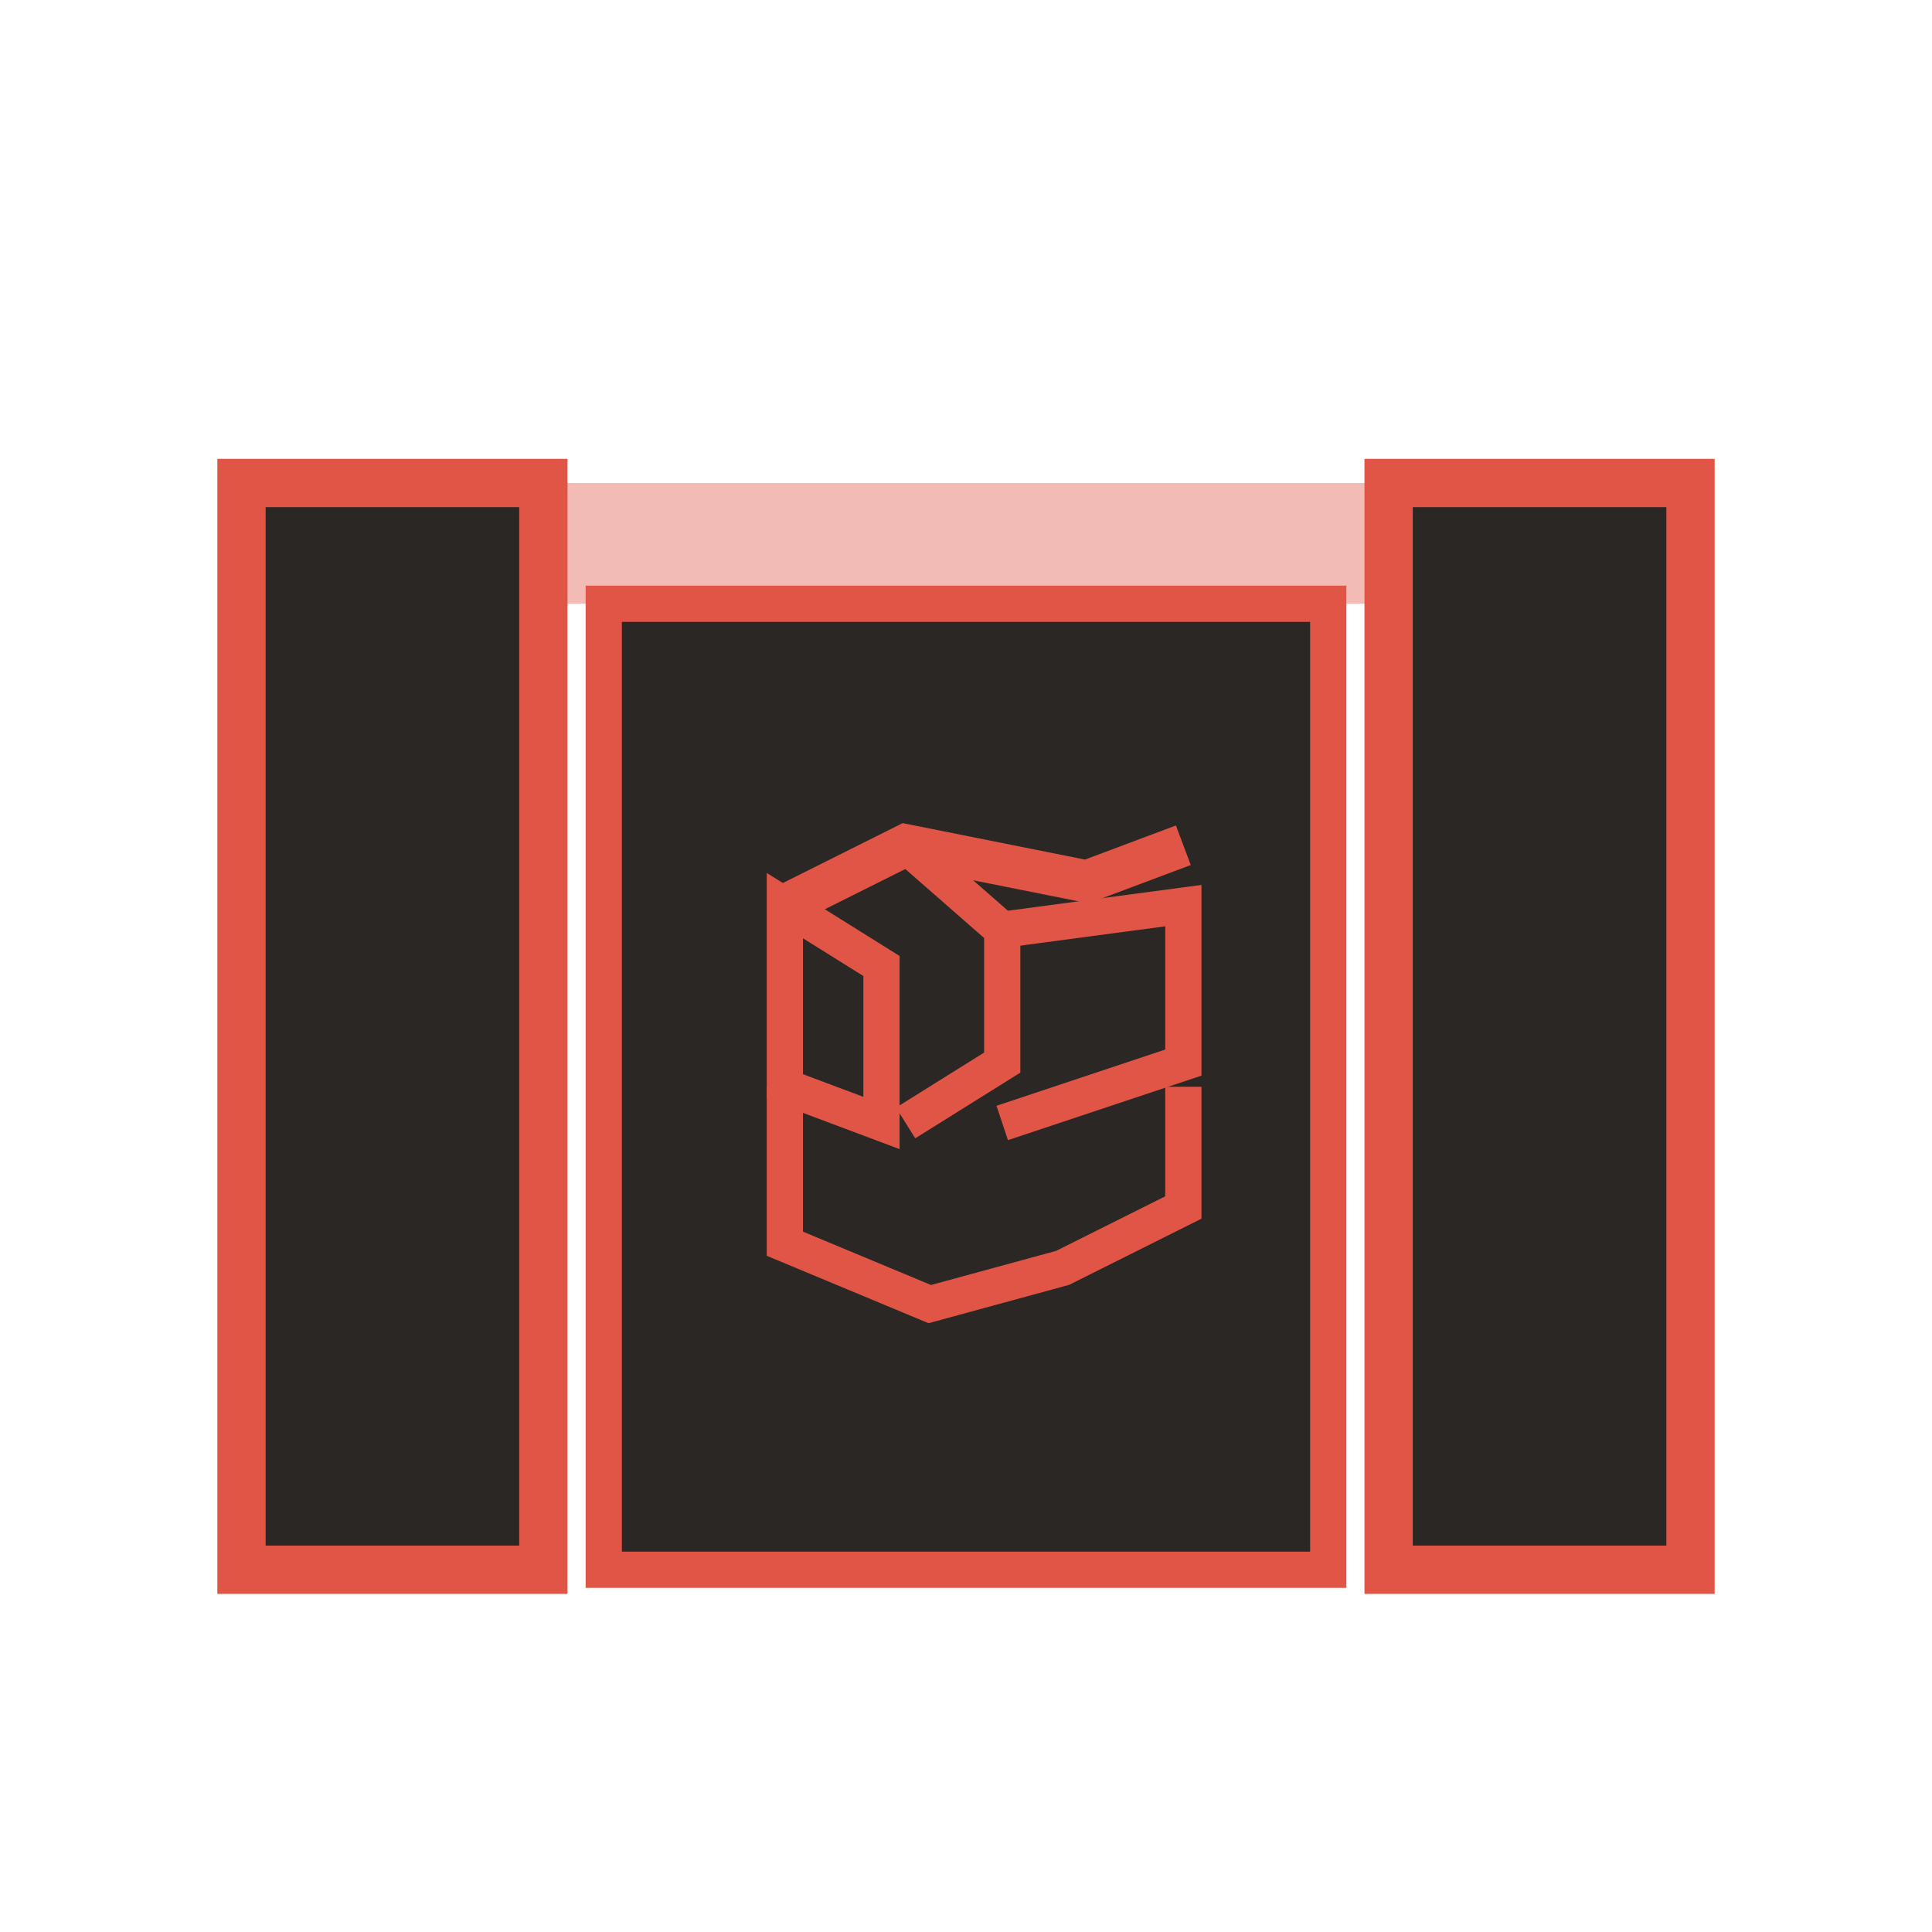
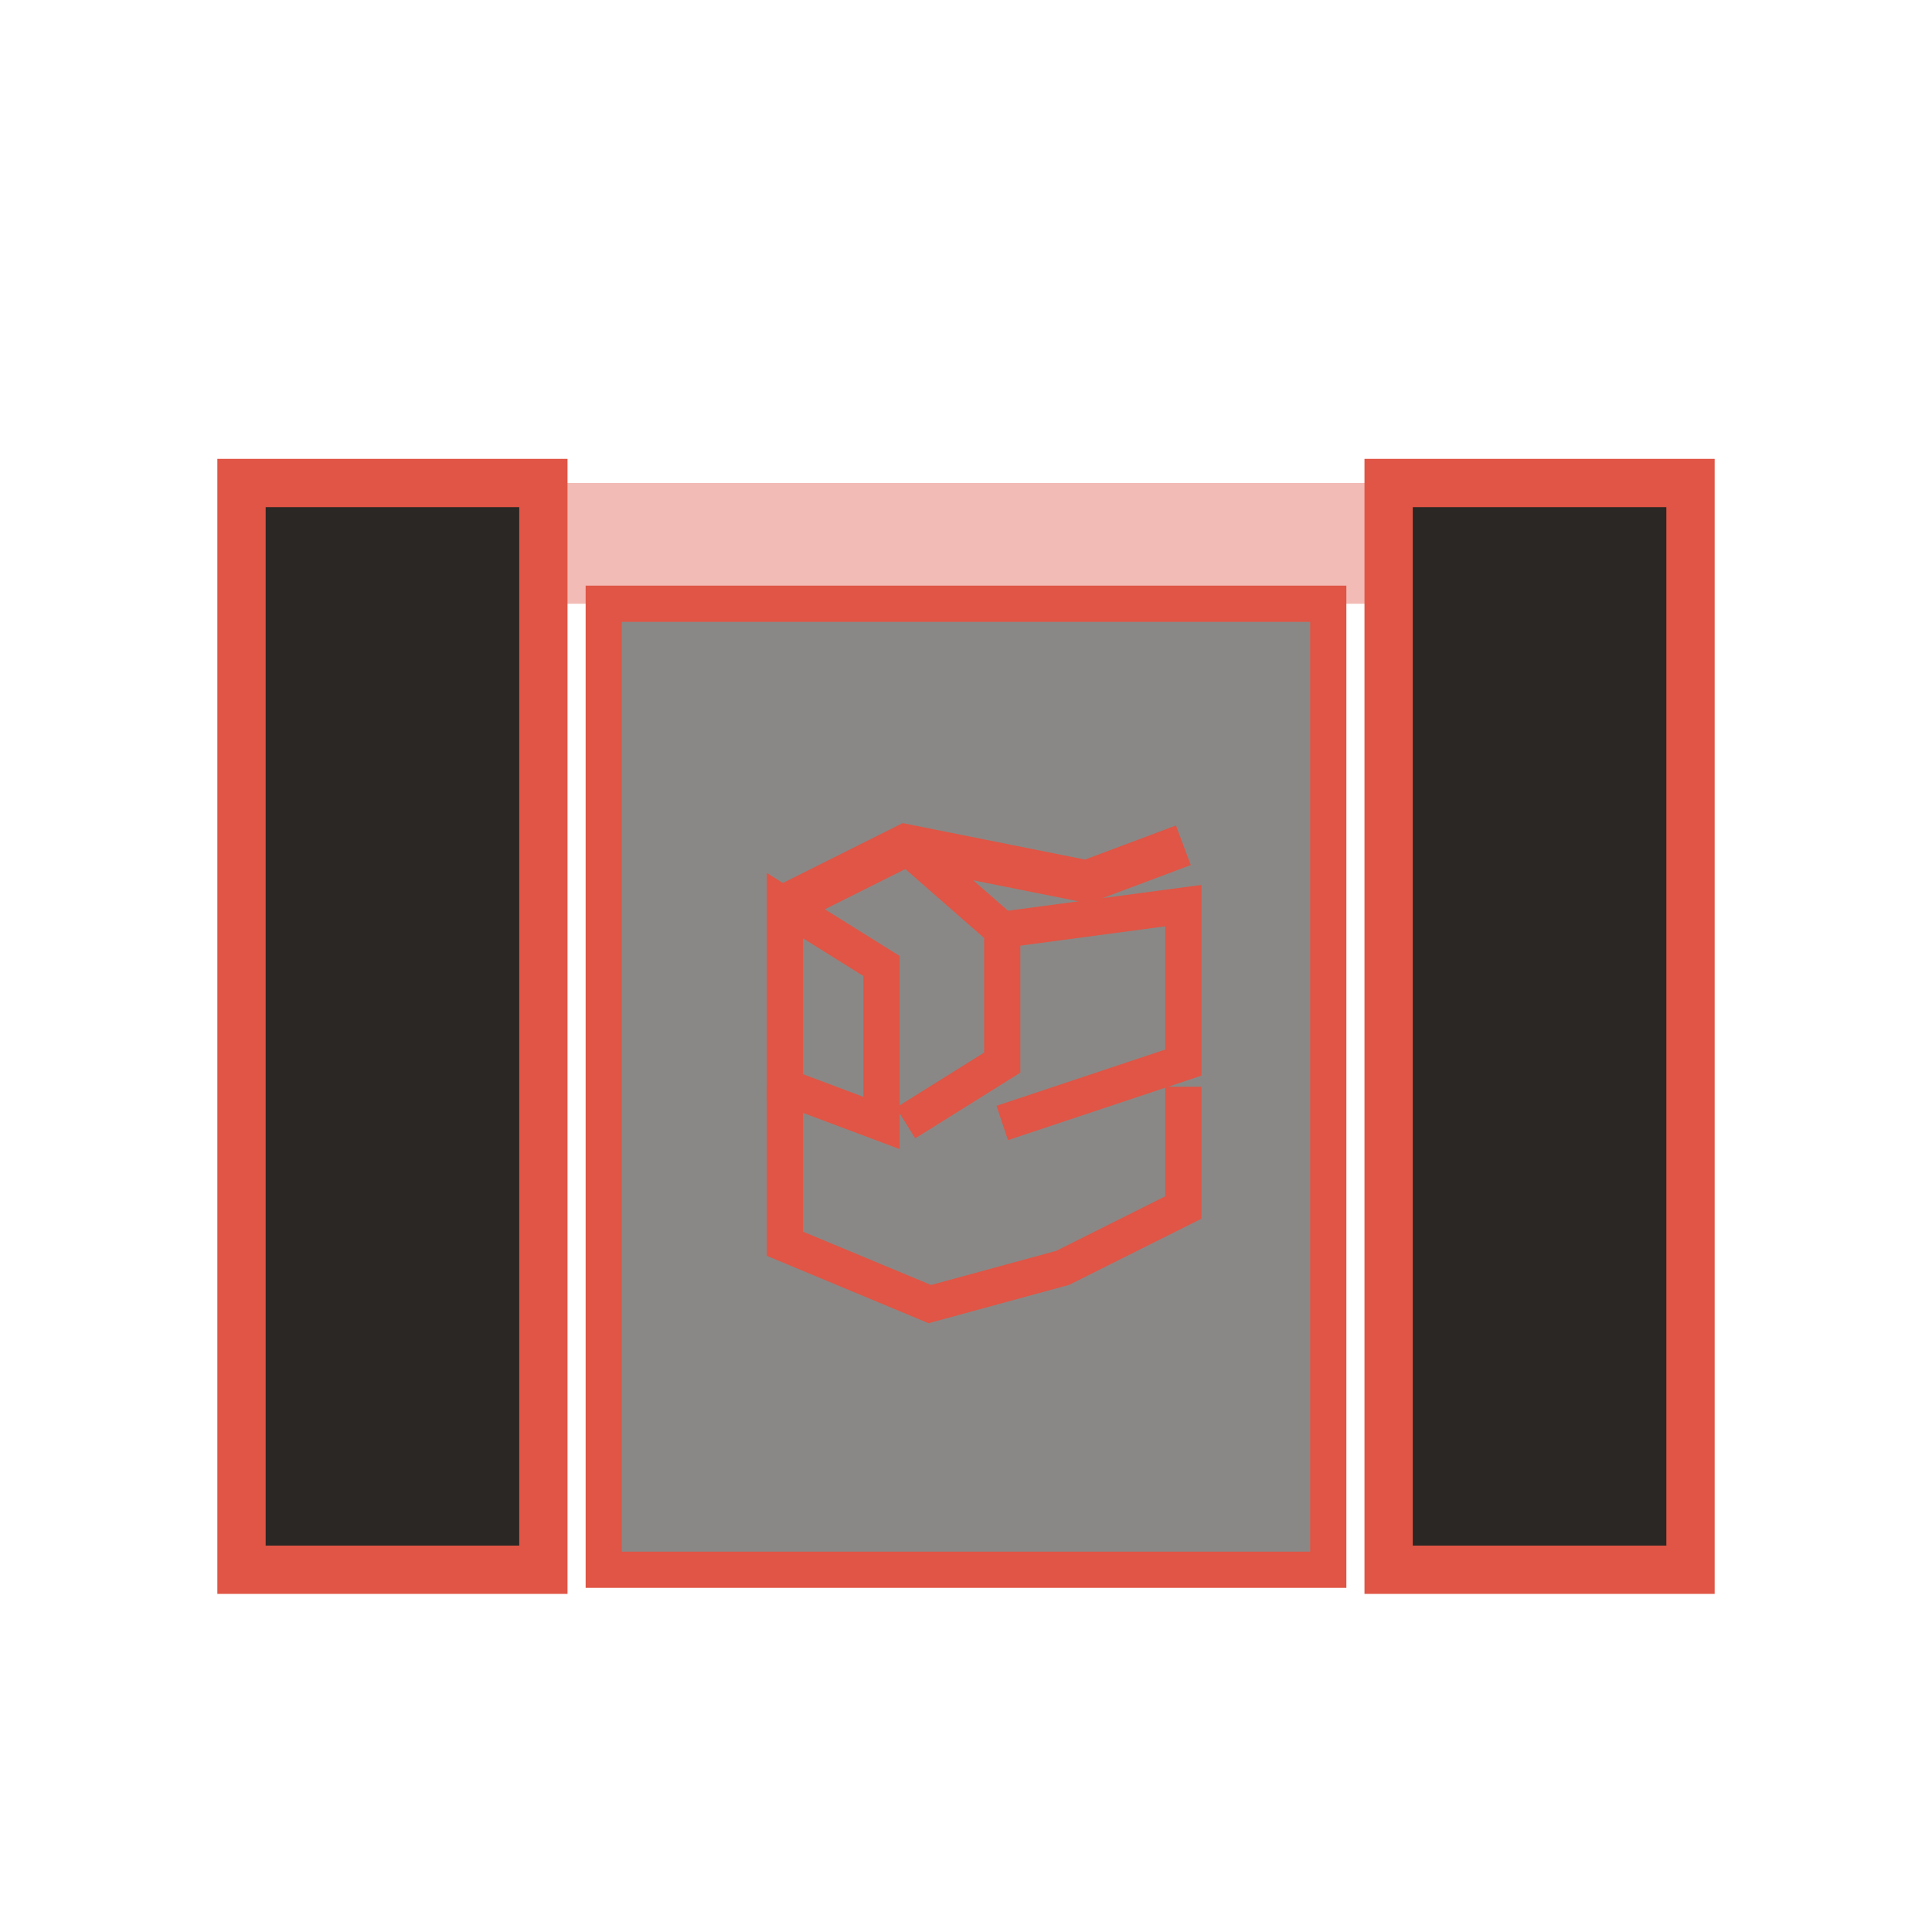
<svg xmlns="http://www.w3.org/2000/svg" viewBox="0 0 16 16">
  <rect x="2" y="4" width="2.5" height="9" fill="#2A2724" stroke="#E05545" stroke-width="0.4" />
  <rect x="11.5" y="4" width="2.5" height="9" fill="#2A2724" stroke="#E05545" stroke-width="0.4" />
  <rect x="4.5" y="4" width="7" height="1" fill="#E05545" opacity="0.4" />
-   <rect x="5" y="5" width="6" height="8" fill="#2A2724" stroke="#E05545" stroke-width="0.3" />
+   <rect x="5" y="5" width="6" height="8" fill="#2A2724" fill-opacity="0.55" stroke="#E05545" stroke-width="0.3" />
  <path d="M6.5 7.5l1-0.5 1.5 0.3 0.8-0.3" fill="none" stroke="#E05545" stroke-width="0.35" />
  <path d="M6.5 7.5v1.5l0.8 0.3v-1.3z" fill="none" stroke="#E05545" stroke-width="0.3" />
  <path d="M7.5 7l0.8 0.7v1.1l-0.8 0.5" fill="none" stroke="#E05545" stroke-width="0.3" />
  <path d="M8.3 7.7l1.5-0.2v1.3l-1.5 0.5" fill="none" stroke="#E05545" stroke-width="0.3" />
  <path d="M6.5 9v1.3l1.2 0.5 1.1-0.3 1-0.5v-1" fill="none" stroke="#E05545" stroke-width="0.3" />
</svg>
